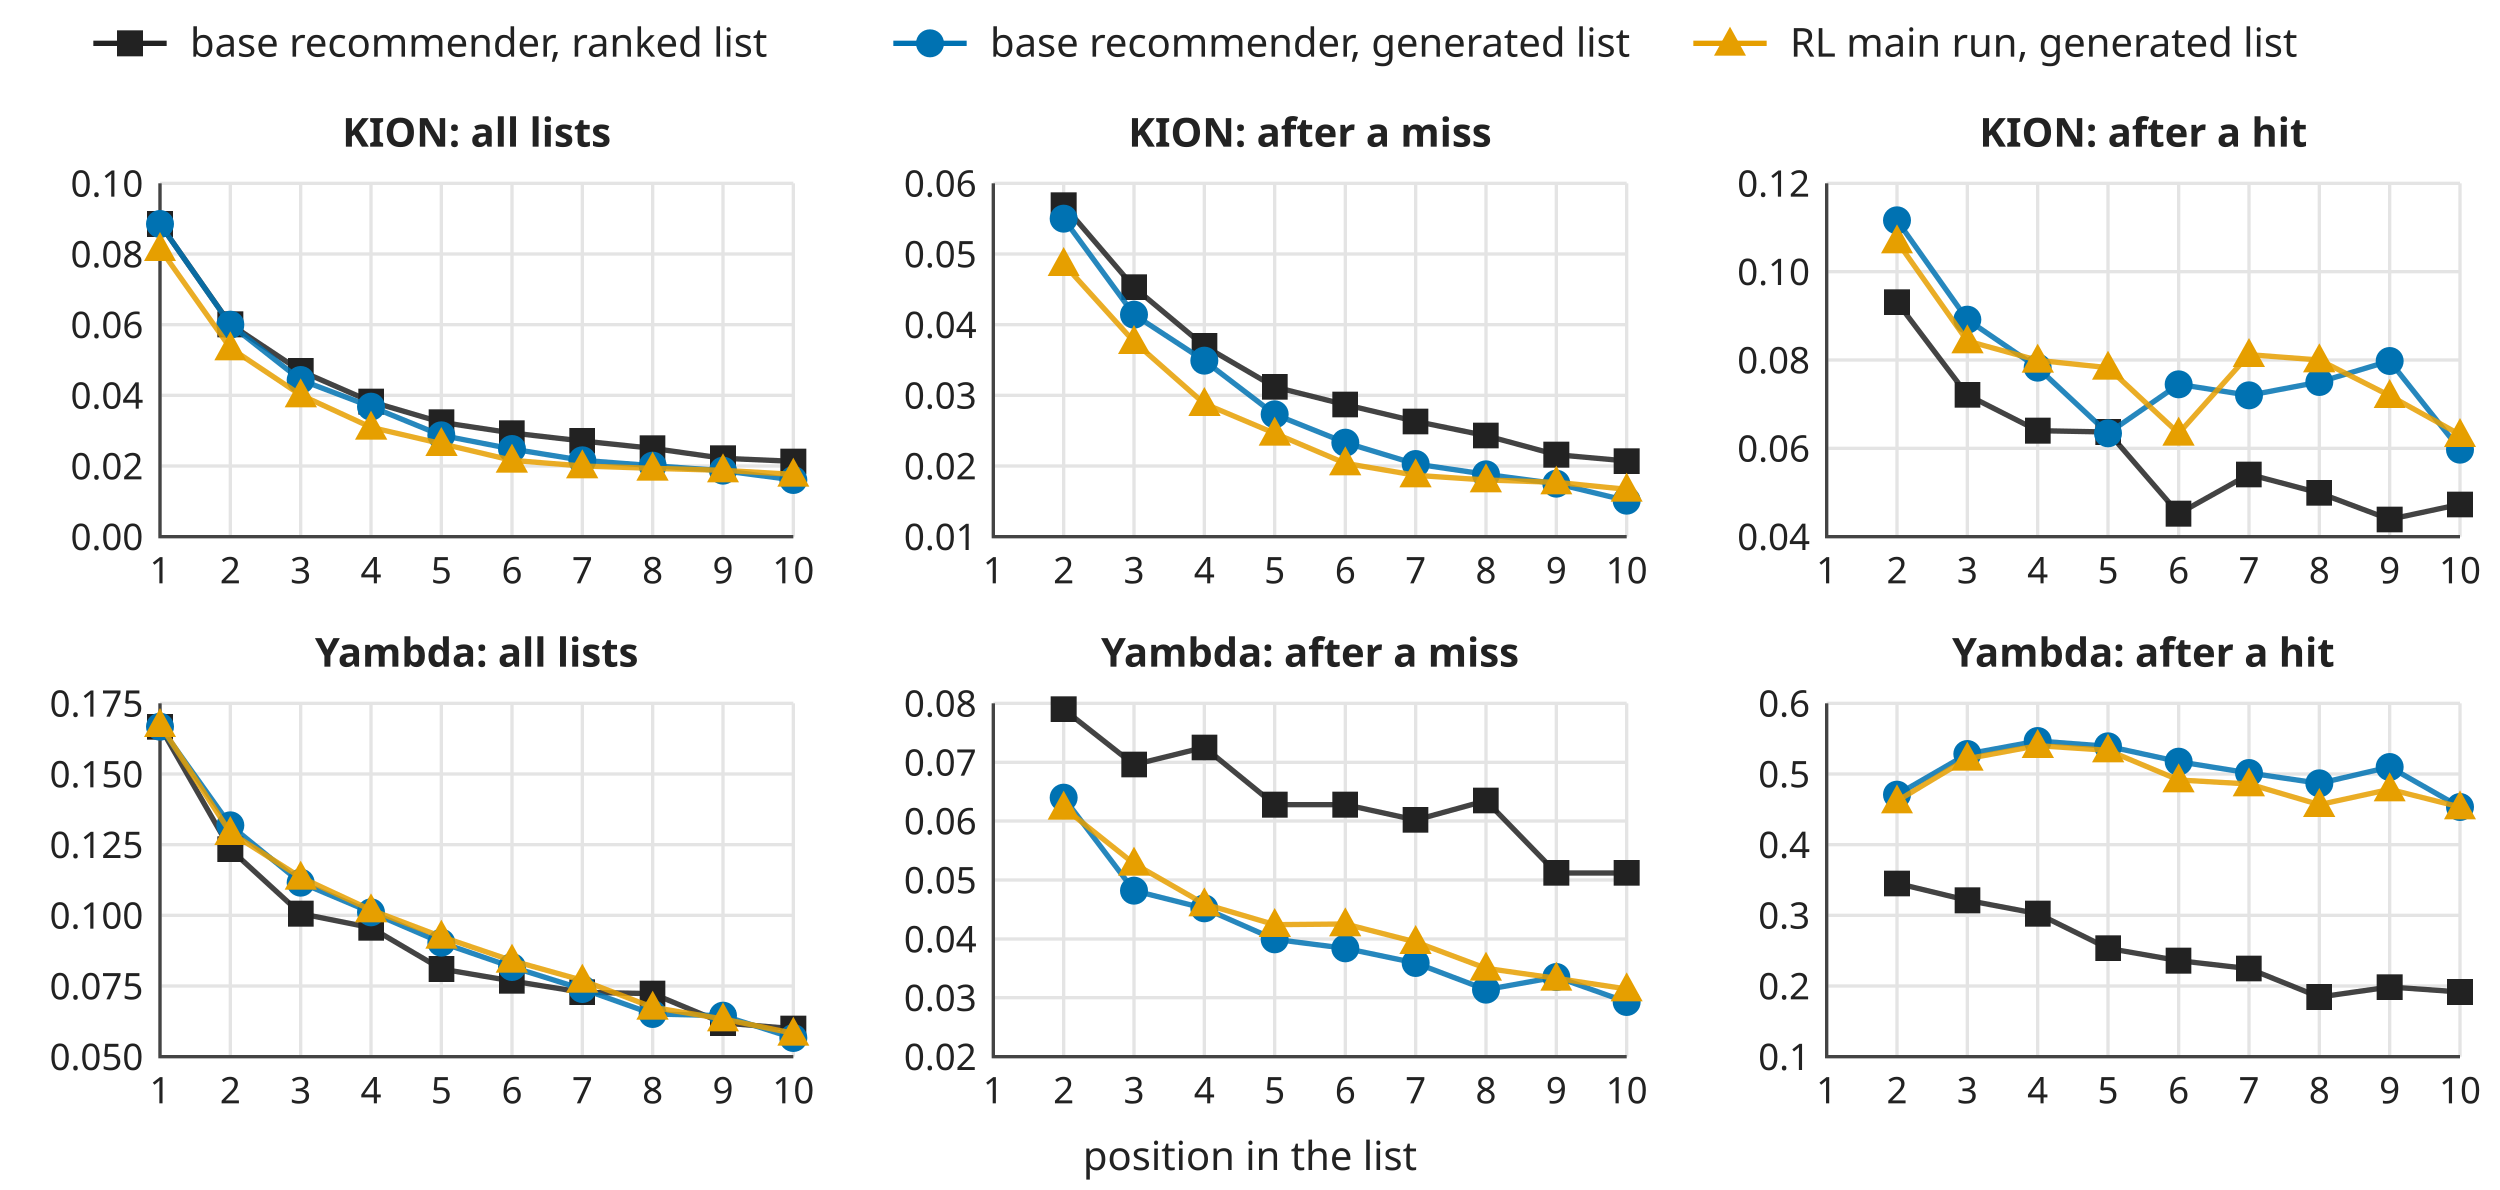
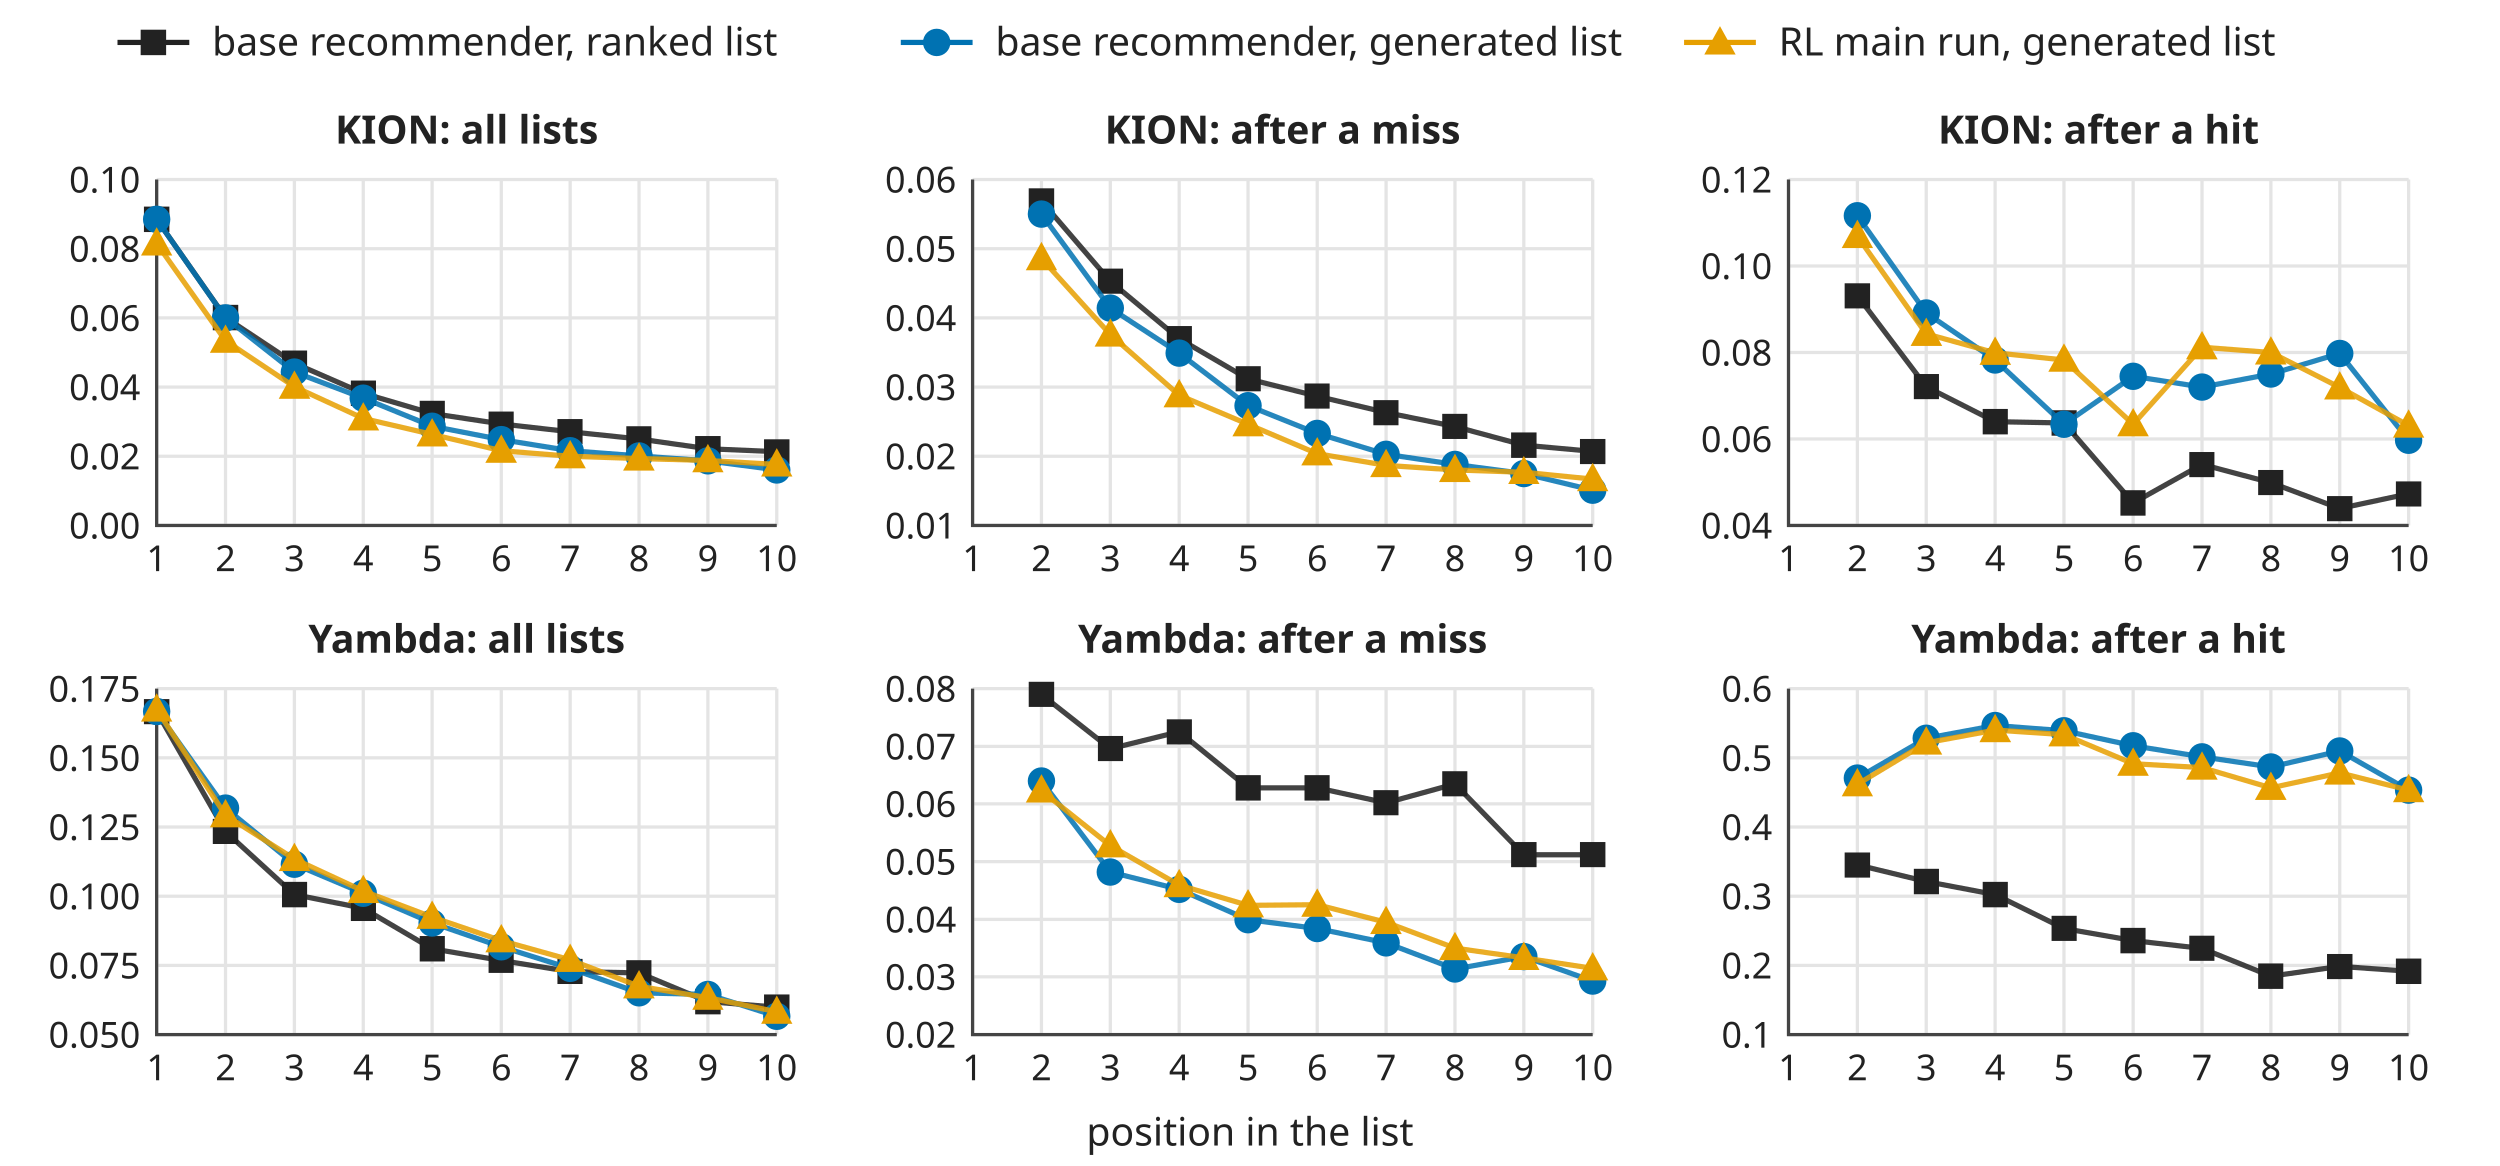
- <svg xmlns="http://www.w3.org/2000/svg" width="750" height="357" viewBox="0 0 750 357" font-family="New Computer Modern">
-   <line x1="28.0" y1="13" x2="50.0" y2="13" stroke="#222222" stroke-width="1.6" />
-   <polygon points="35.1,9.1 42.9,9.1 42.9,16.9 35.1,16.9" fill="#222222" />
-   <text x="57.0" y="17.0" font-size="12" text-anchor="start" font-weight="normal" fill="#222222">base recommender, ranked list</text>
-   <line x1="268.0" y1="13" x2="290.0" y2="13" stroke="#0072B2" stroke-width="1.6" />
-   <circle cx="279.0" cy="13.0" r="4.2" fill="#0072B2" />
-   <text x="297.0" y="17.0" font-size="12" text-anchor="start" font-weight="normal" fill="#222222">base recommender, generated list</text>
-   <line x1="508.0" y1="13" x2="530.0" y2="13" stroke="#E69F00" stroke-width="1.6" />
-   <polygon points="519.0,8.0 523.8,16.7 514.2,16.7" fill="#E69F00" />
-   <text x="537.0" y="17.0" font-size="12" text-anchor="start" font-weight="normal" fill="#222222">RL main run, generated list</text>
+ <svg xmlns="http://www.w3.org/2000/svg" width="766" height="357" viewBox="0 0 766 357" font-family="New Computer Modern">
+   <line x1="36.0" y1="13" x2="58.0" y2="13" stroke="#222222" stroke-width="1.6" />
+   <polygon points="43.1,9.1 50.9,9.1 50.9,16.9 43.1,16.9" fill="#222222" />
+   <text x="65.0" y="17.0" font-size="12" text-anchor="start" font-weight="normal" fill="#222222">base recommender, ranked list</text>
+   <line x1="276.0" y1="13" x2="298.0" y2="13" stroke="#0072B2" stroke-width="1.6" />
+   <circle cx="287.0" cy="13.0" r="4.2" fill="#0072B2" />
+   <text x="305.0" y="17.0" font-size="12" text-anchor="start" font-weight="normal" fill="#222222">base recommender, generated list</text>
+   <line x1="516.0" y1="13" x2="538.0" y2="13" stroke="#E69F00" stroke-width="1.6" />
+   <polygon points="527.0,8.0 531.8,16.7 522.2,16.7" fill="#E69F00" />
+   <text x="545.0" y="17.0" font-size="12" text-anchor="start" font-weight="normal" fill="#222222">RL main run, generated list</text>
  <line x1="48.0" y1="55" x2="48.0" y2="161" stroke="#e4e4e4" />
  <text x="48.0" y="175.0" font-size="11" text-anchor="middle" font-weight="normal" fill="#222222">1</text>
  <line x1="69.1" y1="55" x2="69.1" y2="161" stroke="#e4e4e4" />
  <text x="69.1" y="175.0" font-size="11" text-anchor="middle" font-weight="normal" fill="#222222">2</text>
  <line x1="90.2" y1="55" x2="90.2" y2="161" stroke="#e4e4e4" />
  <text x="90.2" y="175.0" font-size="11" text-anchor="middle" font-weight="normal" fill="#222222">3</text>
  <line x1="111.3" y1="55" x2="111.3" y2="161" stroke="#e4e4e4" />
  <text x="111.3" y="175.0" font-size="11" text-anchor="middle" font-weight="normal" fill="#222222">4</text>
  <line x1="132.4" y1="55" x2="132.4" y2="161" stroke="#e4e4e4" />
  <text x="132.4" y="175.0" font-size="11" text-anchor="middle" font-weight="normal" fill="#222222">5</text>
  <line x1="153.6" y1="55" x2="153.6" y2="161" stroke="#e4e4e4" />
  <text x="153.6" y="175.0" font-size="11" text-anchor="middle" font-weight="normal" fill="#222222">6</text>
  <line x1="174.7" y1="55" x2="174.7" y2="161" stroke="#e4e4e4" />
  <text x="174.7" y="175.0" font-size="11" text-anchor="middle" font-weight="normal" fill="#222222">7</text>
  <line x1="195.8" y1="55" x2="195.8" y2="161" stroke="#e4e4e4" />
  <text x="195.8" y="175.0" font-size="11" text-anchor="middle" font-weight="normal" fill="#222222">8</text>
  <line x1="216.9" y1="55" x2="216.9" y2="161" stroke="#e4e4e4" />
  <text x="216.9" y="175.0" font-size="11" text-anchor="middle" font-weight="normal" fill="#222222">9</text>
  <line x1="238.0" y1="55" x2="238.0" y2="161" stroke="#e4e4e4" />
  <text x="238.0" y="175.0" font-size="11" text-anchor="middle" font-weight="normal" fill="#222222">10</text>
  <line x1="48" y1="161.0" x2="238" y2="161.0" stroke="#e4e4e4" />
  <text x="43.0" y="165.0" font-size="11" text-anchor="end" font-weight="normal" fill="#222222">0.00</text>
  <line x1="48" y1="139.8" x2="238" y2="139.8" stroke="#e4e4e4" />
  <text x="43.0" y="143.8" font-size="11" text-anchor="end" font-weight="normal" fill="#222222">0.02</text>
  <line x1="48" y1="118.6" x2="238" y2="118.6" stroke="#e4e4e4" />
  <text x="43.0" y="122.6" font-size="11" text-anchor="end" font-weight="normal" fill="#222222">0.04</text>
  <line x1="48" y1="97.4" x2="238" y2="97.4" stroke="#e4e4e4" />
  <text x="43.0" y="101.4" font-size="11" text-anchor="end" font-weight="normal" fill="#222222">0.06</text>
  <line x1="48" y1="76.2" x2="238" y2="76.2" stroke="#e4e4e4" />
  <text x="43.0" y="80.2" font-size="11" text-anchor="end" font-weight="normal" fill="#222222">0.08</text>
  <line x1="48" y1="55.0" x2="238" y2="55.0" stroke="#e4e4e4" />
  <text x="43.0" y="59.0" font-size="11" text-anchor="end" font-weight="normal" fill="#222222">0.10</text>
  <path d="M48,55 V161 H238" stroke="#444444" fill="none" />
  <text x="143.0" y="44.0" font-size="12" text-anchor="middle" font-weight="bold" fill="#222222">KION: all lists</text>
  <path d="M48.0,67.2 L69.1,97.3 L90.2,111.3 L111.3,120.5 L132.4,126.7 L153.6,129.9 L174.7,132.3 L195.8,134.5 L216.9,137.5 L238.0,138.4" stroke="#222222" stroke-width="1.6" fill="none" opacity="0.85" />
  <polygon points="44.1,63.3 51.9,63.3 51.9,71.1 44.1,71.1" fill="#222222" />
  <polygon points="65.2,93.4 73.0,93.4 73.0,101.2 65.2,101.2" fill="#222222" />
  <polygon points="86.4,107.4 94.1,107.4 94.1,115.2 86.4,115.2" fill="#222222" />
  <polygon points="107.5,116.6 115.2,116.6 115.2,124.4 107.5,124.4" fill="#222222" />
  <polygon points="128.6,122.8 136.3,122.8 136.3,130.5 128.6,130.5" fill="#222222" />
  <polygon points="149.7,126.1 157.4,126.1 157.4,133.8 149.7,133.8" fill="#222222" />
  <polygon points="170.8,128.4 178.5,128.4 178.5,136.1 170.8,136.1" fill="#222222" />
  <polygon points="191.9,130.6 199.6,130.6 199.6,138.4 191.9,138.4" fill="#222222" />
  <polygon points="213.0,133.6 220.8,133.6 220.8,141.3 213.0,141.3" fill="#222222" />
  <polygon points="234.1,134.6 241.9,134.6 241.9,142.3 234.1,142.3" fill="#222222" />
  <path d="M48.0,67.2 L69.1,97.4 L90.2,114.0 L111.3,122.0 L132.4,130.6 L153.6,134.7 L174.7,138.1 L195.8,139.7 L216.9,141.2 L238.0,144.0" stroke="#0072B2" stroke-width="1.6" fill="none" opacity="0.85" />
  <circle cx="48.0" cy="67.2" r="4.2" fill="#0072B2" />
  <circle cx="69.1" cy="97.4" r="4.2" fill="#0072B2" />
  <circle cx="90.2" cy="114.0" r="4.2" fill="#0072B2" />
  <circle cx="111.3" cy="122.0" r="4.2" fill="#0072B2" />
  <circle cx="132.4" cy="130.6" r="4.2" fill="#0072B2" />
  <circle cx="153.6" cy="134.7" r="4.2" fill="#0072B2" />
  <circle cx="174.7" cy="138.1" r="4.2" fill="#0072B2" />
  <circle cx="195.8" cy="139.7" r="4.2" fill="#0072B2" />
  <circle cx="216.9" cy="141.2" r="4.2" fill="#0072B2" />
  <circle cx="238.0" cy="144.0" r="4.2" fill="#0072B2" />
  <path d="M48.0,74.6 L69.1,104.4 L90.2,118.5 L111.3,128.2 L132.4,133.1 L153.6,138.1 L174.7,139.8 L195.8,140.5 L216.9,141.1 L238.0,142.3" stroke="#E69F00" stroke-width="1.6" fill="none" opacity="0.85" />
  <polygon points="48.0,69.6 52.8,78.3 43.2,78.3" fill="#E69F00" />
  <polygon points="69.1,99.4 73.9,108.1 64.3,108.1" fill="#E69F00" />
  <polygon points="90.2,113.5 95.1,122.2 85.4,122.2" fill="#E69F00" />
  <polygon points="111.3,123.2 116.2,131.9 106.5,131.9" fill="#E69F00" />
  <polygon points="132.4,128.1 137.3,136.8 127.6,136.8" fill="#E69F00" />
  <polygon points="153.6,133.1 158.4,141.8 148.7,141.8" fill="#E69F00" />
  <polygon points="174.7,134.8 179.5,143.5 169.8,143.5" fill="#E69F00" />
  <polygon points="195.8,135.5 200.6,144.2 190.9,144.2" fill="#E69F00" />
  <polygon points="216.9,136.0 221.7,144.7 212.1,144.7" fill="#E69F00" />
  <polygon points="238.0,137.3 242.8,146.0 233.2,146.0" fill="#E69F00" />
  <line x1="298.0" y1="55" x2="298.0" y2="161" stroke="#e4e4e4" />
  <text x="298.0" y="175.0" font-size="11" text-anchor="middle" font-weight="normal" fill="#222222">1</text>
  <line x1="319.1" y1="55" x2="319.1" y2="161" stroke="#e4e4e4" />
  <text x="319.1" y="175.0" font-size="11" text-anchor="middle" font-weight="normal" fill="#222222">2</text>
  <line x1="340.2" y1="55" x2="340.2" y2="161" stroke="#e4e4e4" />
  <text x="340.2" y="175.0" font-size="11" text-anchor="middle" font-weight="normal" fill="#222222">3</text>
  <line x1="361.3" y1="55" x2="361.3" y2="161" stroke="#e4e4e4" />
  <text x="361.3" y="175.0" font-size="11" text-anchor="middle" font-weight="normal" fill="#222222">4</text>
  <line x1="382.4" y1="55" x2="382.4" y2="161" stroke="#e4e4e4" />
  <text x="382.4" y="175.0" font-size="11" text-anchor="middle" font-weight="normal" fill="#222222">5</text>
  <line x1="403.6" y1="55" x2="403.6" y2="161" stroke="#e4e4e4" />
  <text x="403.6" y="175.0" font-size="11" text-anchor="middle" font-weight="normal" fill="#222222">6</text>
  <line x1="424.7" y1="55" x2="424.7" y2="161" stroke="#e4e4e4" />
  <text x="424.7" y="175.0" font-size="11" text-anchor="middle" font-weight="normal" fill="#222222">7</text>
  <line x1="445.8" y1="55" x2="445.8" y2="161" stroke="#e4e4e4" />
  <text x="445.8" y="175.0" font-size="11" text-anchor="middle" font-weight="normal" fill="#222222">8</text>
  <line x1="466.9" y1="55" x2="466.9" y2="161" stroke="#e4e4e4" />
  <text x="466.9" y="175.0" font-size="11" text-anchor="middle" font-weight="normal" fill="#222222">9</text>
  <line x1="488.0" y1="55" x2="488.0" y2="161" stroke="#e4e4e4" />
  <text x="488.0" y="175.0" font-size="11" text-anchor="middle" font-weight="normal" fill="#222222">10</text>
  <line x1="298" y1="161.0" x2="488" y2="161.0" stroke="#e4e4e4" />
  <text x="293.0" y="165.0" font-size="11" text-anchor="end" font-weight="normal" fill="#222222">0.01</text>
  <line x1="298" y1="139.8" x2="488" y2="139.8" stroke="#e4e4e4" />
  <text x="293.0" y="143.8" font-size="11" text-anchor="end" font-weight="normal" fill="#222222">0.02</text>
  <line x1="298" y1="118.6" x2="488" y2="118.6" stroke="#e4e4e4" />
  <text x="293.0" y="122.6" font-size="11" text-anchor="end" font-weight="normal" fill="#222222">0.03</text>
  <line x1="298" y1="97.4" x2="488" y2="97.4" stroke="#e4e4e4" />
  <text x="293.0" y="101.4" font-size="11" text-anchor="end" font-weight="normal" fill="#222222">0.04</text>
  <line x1="298" y1="76.2" x2="488" y2="76.2" stroke="#e4e4e4" />
  <text x="293.0" y="80.2" font-size="11" text-anchor="end" font-weight="normal" fill="#222222">0.05</text>
  <line x1="298" y1="55.0" x2="488" y2="55.0" stroke="#e4e4e4" />
  <text x="293.0" y="59.0" font-size="11" text-anchor="end" font-weight="normal" fill="#222222">0.06</text>
  <path d="M298,55 V161 H488" stroke="#444444" fill="none" />
  <text x="393.0" y="44.0" font-size="12" text-anchor="middle" font-weight="bold" fill="#222222">KION: after a miss</text>
  <path d="M319.1,61.6 L340.2,86.2 L361.3,103.8 L382.4,116.1 L403.6,121.4 L424.7,126.4 L445.8,130.7 L466.9,136.4 L488.0,138.3" stroke="#222222" stroke-width="1.6" fill="none" opacity="0.85" />
  <polygon points="315.2,57.7 323.0,57.7 323.0,65.4 315.2,65.4" fill="#222222" />
  <polygon points="336.4,82.3 344.1,82.3 344.1,90.0 336.4,90.0" fill="#222222" />
  <polygon points="357.5,99.9 365.2,99.9 365.2,107.6 357.5,107.6" fill="#222222" />
  <polygon points="378.6,112.2 386.3,112.2 386.3,119.9 378.6,119.9" fill="#222222" />
  <polygon points="399.7,117.5 407.4,117.5 407.4,125.2 399.7,125.2" fill="#222222" />
  <polygon points="420.8,122.6 428.5,122.6 428.5,130.3 420.8,130.3" fill="#222222" />
  <polygon points="441.9,126.8 449.6,126.8 449.6,134.5 441.9,134.5" fill="#222222" />
  <polygon points="463.0,132.5 470.8,132.5 470.8,140.3 463.0,140.3" fill="#222222" />
  <polygon points="484.1,134.5 491.9,134.5 491.9,142.2 484.1,142.2" fill="#222222" />
  <path d="M319.1,65.6 L340.2,94.4 L361.3,108.2 L382.4,124.3 L403.6,132.8 L424.7,139.2 L445.8,142.3 L466.9,145.1 L488.0,150.2" stroke="#0072B2" stroke-width="1.6" fill="none" opacity="0.85" />
  <circle cx="319.1" cy="65.6" r="4.2" fill="#0072B2" />
  <circle cx="340.2" cy="94.4" r="4.2" fill="#0072B2" />
  <circle cx="361.3" cy="108.2" r="4.2" fill="#0072B2" />
  <circle cx="382.4" cy="124.3" r="4.2" fill="#0072B2" />
  <circle cx="403.6" cy="132.8" r="4.2" fill="#0072B2" />
  <circle cx="424.7" cy="139.2" r="4.2" fill="#0072B2" />
  <circle cx="445.8" cy="142.3" r="4.2" fill="#0072B2" />
  <circle cx="466.9" cy="145.1" r="4.2" fill="#0072B2" />
  <circle cx="488.0" cy="150.2" r="4.2" fill="#0072B2" />
  <path d="M319.1,79.2 L340.2,102.5 L361.3,121.1 L382.4,130.0 L403.6,139.0 L424.7,142.6 L445.8,144.0 L466.9,144.7 L488.0,146.8" stroke="#E69F00" stroke-width="1.6" fill="none" opacity="0.85" />
  <polygon points="319.1,74.1 323.9,82.8 314.3,82.8" fill="#E69F00" />
  <polygon points="340.2,97.5 345.1,106.2 335.4,106.2" fill="#E69F00" />
  <polygon points="361.3,116.1 366.2,124.8 356.5,124.8" fill="#E69F00" />
  <polygon points="382.4,125.0 387.3,133.7 377.6,133.7" fill="#E69F00" />
  <polygon points="403.6,133.9 408.4,142.6 398.7,142.6" fill="#E69F00" />
  <polygon points="424.7,137.5 429.5,146.2 419.8,146.2" fill="#E69F00" />
  <polygon points="445.8,139.0 450.6,147.7 440.9,147.7" fill="#E69F00" />
  <polygon points="466.9,139.7 471.7,148.3 462.1,148.3" fill="#E69F00" />
  <polygon points="488.0,141.8 492.8,150.5 483.2,150.5" fill="#E69F00" />
  <line x1="548.0" y1="55" x2="548.0" y2="161" stroke="#e4e4e4" />
  <text x="548.0" y="175.0" font-size="11" text-anchor="middle" font-weight="normal" fill="#222222">1</text>
  <line x1="569.1" y1="55" x2="569.1" y2="161" stroke="#e4e4e4" />
  <text x="569.1" y="175.0" font-size="11" text-anchor="middle" font-weight="normal" fill="#222222">2</text>
  <line x1="590.2" y1="55" x2="590.2" y2="161" stroke="#e4e4e4" />
  <text x="590.2" y="175.0" font-size="11" text-anchor="middle" font-weight="normal" fill="#222222">3</text>
  <line x1="611.3" y1="55" x2="611.3" y2="161" stroke="#e4e4e4" />
  <text x="611.3" y="175.0" font-size="11" text-anchor="middle" font-weight="normal" fill="#222222">4</text>
  <line x1="632.4" y1="55" x2="632.4" y2="161" stroke="#e4e4e4" />
  <text x="632.4" y="175.0" font-size="11" text-anchor="middle" font-weight="normal" fill="#222222">5</text>
  <line x1="653.6" y1="55" x2="653.6" y2="161" stroke="#e4e4e4" />
  <text x="653.6" y="175.0" font-size="11" text-anchor="middle" font-weight="normal" fill="#222222">6</text>
  <line x1="674.7" y1="55" x2="674.7" y2="161" stroke="#e4e4e4" />
  <text x="674.7" y="175.0" font-size="11" text-anchor="middle" font-weight="normal" fill="#222222">7</text>
  <line x1="695.8" y1="55" x2="695.8" y2="161" stroke="#e4e4e4" />
  <text x="695.8" y="175.0" font-size="11" text-anchor="middle" font-weight="normal" fill="#222222">8</text>
  <line x1="716.9" y1="55" x2="716.9" y2="161" stroke="#e4e4e4" />
  <text x="716.9" y="175.0" font-size="11" text-anchor="middle" font-weight="normal" fill="#222222">9</text>
  <line x1="738.0" y1="55" x2="738.0" y2="161" stroke="#e4e4e4" />
  <text x="738.0" y="175.0" font-size="11" text-anchor="middle" font-weight="normal" fill="#222222">10</text>
  <line x1="548" y1="161.0" x2="738" y2="161.0" stroke="#e4e4e4" />
  <text x="543.0" y="165.0" font-size="11" text-anchor="end" font-weight="normal" fill="#222222">0.04</text>
  <line x1="548" y1="134.5" x2="738" y2="134.5" stroke="#e4e4e4" />
  <text x="543.0" y="138.5" font-size="11" text-anchor="end" font-weight="normal" fill="#222222">0.06</text>
  <line x1="548" y1="108.0" x2="738" y2="108.0" stroke="#e4e4e4" />
  <text x="543.0" y="112.0" font-size="11" text-anchor="end" font-weight="normal" fill="#222222">0.08</text>
  <line x1="548" y1="81.5" x2="738" y2="81.5" stroke="#e4e4e4" />
  <text x="543.0" y="85.5" font-size="11" text-anchor="end" font-weight="normal" fill="#222222">0.10</text>
  <line x1="548" y1="55.0" x2="738" y2="55.0" stroke="#e4e4e4" />
  <text x="543.0" y="59.0" font-size="11" text-anchor="end" font-weight="normal" fill="#222222">0.12</text>
  <path d="M548,55 V161 H738" stroke="#444444" fill="none" />
  <text x="643.0" y="44.0" font-size="12" text-anchor="middle" font-weight="bold" fill="#222222">KION: after a hit</text>
  <path d="M569.1,90.6 L590.2,118.5 L611.3,129.2 L632.4,129.6 L653.6,154.1 L674.7,142.3 L695.8,147.9 L716.9,155.8 L738.0,151.3" stroke="#222222" stroke-width="1.6" fill="none" opacity="0.85" />
  <polygon points="565.2,86.8 573.0,86.8 573.0,94.5 565.2,94.5" fill="#222222" />
  <polygon points="586.4,114.6 594.1,114.6 594.1,122.3 586.4,122.3" fill="#222222" />
  <polygon points="607.5,125.3 615.2,125.3 615.2,133.1 607.5,133.1" fill="#222222" />
  <polygon points="628.6,125.7 636.3,125.7 636.3,133.5 628.6,133.5" fill="#222222" />
  <polygon points="649.7,150.2 657.4,150.2 657.4,158.0 649.7,158.0" fill="#222222" />
  <polygon points="670.8,138.5 678.5,138.5 678.5,146.2 670.8,146.2" fill="#222222" />
  <polygon points="691.9,144.0 699.6,144.0 699.6,151.7 691.9,151.7" fill="#222222" />
  <polygon points="713.0,152.0 720.8,152.0 720.8,159.7 713.0,159.7" fill="#222222" />
  <polygon points="734.1,147.5 741.9,147.5 741.9,155.2 734.1,155.2" fill="#222222" />
  <path d="M569.1,66.1 L590.2,95.9 L611.3,110.3 L632.4,130.0 L653.6,115.3 L674.7,118.6 L695.8,114.6 L716.9,108.3 L738.0,134.9" stroke="#0072B2" stroke-width="1.6" fill="none" opacity="0.85" />
  <circle cx="569.1" cy="66.1" r="4.2" fill="#0072B2" />
  <circle cx="590.2" cy="95.9" r="4.2" fill="#0072B2" />
  <circle cx="611.3" cy="110.3" r="4.2" fill="#0072B2" />
  <circle cx="632.4" cy="130.0" r="4.2" fill="#0072B2" />
  <circle cx="653.6" cy="115.3" r="4.2" fill="#0072B2" />
  <circle cx="674.7" cy="118.6" r="4.2" fill="#0072B2" />
  <circle cx="695.8" cy="114.6" r="4.2" fill="#0072B2" />
  <circle cx="716.9" cy="108.3" r="4.2" fill="#0072B2" />
  <circle cx="738.0" cy="134.9" r="4.2" fill="#0072B2" />
  <path d="M569.1,72.4 L590.2,102.3 L611.3,108.1 L632.4,110.3 L653.6,130.0 L674.7,106.4 L695.8,108.0 L716.9,118.7 L738.0,130.4" stroke="#E69F00" stroke-width="1.6" fill="none" opacity="0.85" />
  <polygon points="569.1,67.3 573.9,76.0 564.3,76.0" fill="#E69F00" />
  <polygon points="590.2,97.3 595.1,106.0 585.4,106.0" fill="#E69F00" />
  <polygon points="611.3,103.1 616.2,111.8 606.5,111.8" fill="#E69F00" />
  <polygon points="632.4,105.2 637.3,113.9 627.6,113.9" fill="#E69F00" />
  <polygon points="653.6,125.0 658.4,133.7 648.7,133.7" fill="#E69F00" />
  <polygon points="674.7,101.4 679.5,110.1 669.8,110.1" fill="#E69F00" />
  <polygon points="695.8,103.0 700.6,111.7 690.9,111.7" fill="#E69F00" />
  <polygon points="716.9,113.7 721.7,122.4 712.1,122.4" fill="#E69F00" />
  <polygon points="738.0,125.4 742.8,134.1 733.2,134.1" fill="#E69F00" />
  <line x1="48.0" y1="211" x2="48.0" y2="317" stroke="#e4e4e4" />
  <text x="48.0" y="331.0" font-size="11" text-anchor="middle" font-weight="normal" fill="#222222">1</text>
  <line x1="69.1" y1="211" x2="69.1" y2="317" stroke="#e4e4e4" />
  <text x="69.1" y="331.0" font-size="11" text-anchor="middle" font-weight="normal" fill="#222222">2</text>
  <line x1="90.2" y1="211" x2="90.2" y2="317" stroke="#e4e4e4" />
  <text x="90.2" y="331.0" font-size="11" text-anchor="middle" font-weight="normal" fill="#222222">3</text>
  <line x1="111.3" y1="211" x2="111.3" y2="317" stroke="#e4e4e4" />
  <text x="111.3" y="331.0" font-size="11" text-anchor="middle" font-weight="normal" fill="#222222">4</text>
  <line x1="132.4" y1="211" x2="132.4" y2="317" stroke="#e4e4e4" />
  <text x="132.4" y="331.0" font-size="11" text-anchor="middle" font-weight="normal" fill="#222222">5</text>
  <line x1="153.6" y1="211" x2="153.6" y2="317" stroke="#e4e4e4" />
  <text x="153.6" y="331.0" font-size="11" text-anchor="middle" font-weight="normal" fill="#222222">6</text>
  <line x1="174.7" y1="211" x2="174.7" y2="317" stroke="#e4e4e4" />
  <text x="174.7" y="331.0" font-size="11" text-anchor="middle" font-weight="normal" fill="#222222">7</text>
  <line x1="195.8" y1="211" x2="195.8" y2="317" stroke="#e4e4e4" />
  <text x="195.8" y="331.0" font-size="11" text-anchor="middle" font-weight="normal" fill="#222222">8</text>
  <line x1="216.9" y1="211" x2="216.9" y2="317" stroke="#e4e4e4" />
  <text x="216.9" y="331.0" font-size="11" text-anchor="middle" font-weight="normal" fill="#222222">9</text>
  <line x1="238.0" y1="211" x2="238.0" y2="317" stroke="#e4e4e4" />
  <text x="238.0" y="331.0" font-size="11" text-anchor="middle" font-weight="normal" fill="#222222">10</text>
  <line x1="48" y1="317.0" x2="238" y2="317.0" stroke="#e4e4e4" />
  <text x="43.0" y="321.0" font-size="11" text-anchor="end" font-weight="normal" fill="#222222">0.050</text>
  <line x1="48" y1="295.8" x2="238" y2="295.8" stroke="#e4e4e4" />
  <text x="43.0" y="299.8" font-size="11" text-anchor="end" font-weight="normal" fill="#222222">0.075</text>
  <line x1="48" y1="274.6" x2="238" y2="274.6" stroke="#e4e4e4" />
  <text x="43.0" y="278.6" font-size="11" text-anchor="end" font-weight="normal" fill="#222222">0.100</text>
  <line x1="48" y1="253.4" x2="238" y2="253.4" stroke="#e4e4e4" />
  <text x="43.0" y="257.4" font-size="11" text-anchor="end" font-weight="normal" fill="#222222">0.125</text>
  <line x1="48" y1="232.2" x2="238" y2="232.2" stroke="#e4e4e4" />
  <text x="43.0" y="236.2" font-size="11" text-anchor="end" font-weight="normal" fill="#222222">0.150</text>
  <line x1="48" y1="211.0" x2="238" y2="211.0" stroke="#e4e4e4" />
  <text x="43.0" y="215.0" font-size="11" text-anchor="end" font-weight="normal" fill="#222222">0.175</text>
  <path d="M48,211 V317 H238" stroke="#444444" fill="none" />
  <text x="143.0" y="200.0" font-size="12" text-anchor="middle" font-weight="bold" fill="#222222">Yambda: all lists</text>
  <path d="M48.0,218.0 L69.1,254.8 L90.2,274.1 L111.3,278.3 L132.4,290.7 L153.6,294.3 L174.7,297.7 L195.8,298.1 L216.9,306.9 L238.0,308.6" stroke="#222222" stroke-width="1.6" fill="none" opacity="0.85" />
  <polygon points="44.1,214.2 51.9,214.2 51.9,221.9 44.1,221.9" fill="#222222" />
  <polygon points="65.2,250.9 73.0,250.9 73.0,258.6 65.2,258.6" fill="#222222" />
  <polygon points="86.4,270.2 94.1,270.2 94.1,278.0 86.4,278.0" fill="#222222" />
  <polygon points="107.5,274.5 115.2,274.5 115.2,282.2 107.5,282.2" fill="#222222" />
  <polygon points="128.6,286.8 136.3,286.8 136.3,294.6 128.6,294.6" fill="#222222" />
  <polygon points="149.7,290.4 157.4,290.4 157.4,298.1 149.7,298.1" fill="#222222" />
  <polygon points="170.8,293.8 178.5,293.8 178.5,301.5 170.8,301.5" fill="#222222" />
  <polygon points="191.9,294.2 199.6,294.2 199.6,302.0 191.9,302.0" fill="#222222" />
  <polygon points="213.0,303.0 220.8,303.0 220.8,310.8 213.0,310.8" fill="#222222" />
  <polygon points="234.1,304.7 241.9,304.7 241.9,312.5 234.1,312.5" fill="#222222" />
  <path d="M48.0,218.0 L69.1,247.6 L90.2,264.8 L111.3,273.7 L132.4,282.8 L153.6,290.1 L174.7,296.7 L195.8,304.2 L216.9,304.7 L238.0,311.4" stroke="#0072B2" stroke-width="1.6" fill="none" opacity="0.85" />
  <circle cx="48.0" cy="218.0" r="4.2" fill="#0072B2" />
  <circle cx="69.1" cy="247.6" r="4.2" fill="#0072B2" />
  <circle cx="90.2" cy="264.8" r="4.2" fill="#0072B2" />
  <circle cx="111.3" cy="273.7" r="4.2" fill="#0072B2" />
  <circle cx="132.4" cy="282.8" r="4.2" fill="#0072B2" />
  <circle cx="153.6" cy="290.1" r="4.2" fill="#0072B2" />
  <circle cx="174.7" cy="296.7" r="4.2" fill="#0072B2" />
  <circle cx="195.8" cy="304.2" r="4.2" fill="#0072B2" />
  <circle cx="216.9" cy="304.7" r="4.2" fill="#0072B2" />
  <circle cx="238.0" cy="311.4" r="4.2" fill="#0072B2" />
  <path d="M48.0,217.4 L69.1,249.8 L90.2,263.2 L111.3,273.0 L132.4,281.0 L153.6,288.2 L174.7,294.1 L195.8,302.2 L216.9,305.7 L238.0,310.0" stroke="#E69F00" stroke-width="1.6" fill="none" opacity="0.85" />
  <polygon points="48.0,212.4 52.8,221.1 43.2,221.1" fill="#E69F00" />
  <polygon points="69.1,244.8 73.9,253.5 64.3,253.5" fill="#E69F00" />
  <polygon points="90.2,258.2 95.1,266.9 85.4,266.9" fill="#E69F00" />
  <polygon points="111.3,268.0 116.2,276.7 106.5,276.7" fill="#E69F00" />
  <polygon points="132.4,275.9 137.3,284.6 127.6,284.6" fill="#E69F00" />
  <polygon points="153.6,283.1 158.4,291.8 148.7,291.8" fill="#E69F00" />
  <polygon points="174.7,289.1 179.5,297.8 169.8,297.8" fill="#E69F00" />
  <polygon points="195.8,297.2 200.6,305.9 190.9,305.9" fill="#E69F00" />
  <polygon points="216.9,300.7 221.7,309.4 212.1,309.4" fill="#E69F00" />
  <polygon points="238.0,305.0 242.8,313.7 233.2,313.7" fill="#E69F00" />
  <line x1="298.0" y1="211" x2="298.0" y2="317" stroke="#e4e4e4" />
  <text x="298.0" y="331.0" font-size="11" text-anchor="middle" font-weight="normal" fill="#222222">1</text>
  <line x1="319.1" y1="211" x2="319.1" y2="317" stroke="#e4e4e4" />
  <text x="319.1" y="331.0" font-size="11" text-anchor="middle" font-weight="normal" fill="#222222">2</text>
  <line x1="340.2" y1="211" x2="340.2" y2="317" stroke="#e4e4e4" />
  <text x="340.2" y="331.0" font-size="11" text-anchor="middle" font-weight="normal" fill="#222222">3</text>
  <line x1="361.3" y1="211" x2="361.3" y2="317" stroke="#e4e4e4" />
  <text x="361.3" y="331.0" font-size="11" text-anchor="middle" font-weight="normal" fill="#222222">4</text>
  <line x1="382.4" y1="211" x2="382.4" y2="317" stroke="#e4e4e4" />
  <text x="382.4" y="331.0" font-size="11" text-anchor="middle" font-weight="normal" fill="#222222">5</text>
  <line x1="403.6" y1="211" x2="403.6" y2="317" stroke="#e4e4e4" />
  <text x="403.6" y="331.0" font-size="11" text-anchor="middle" font-weight="normal" fill="#222222">6</text>
  <line x1="424.7" y1="211" x2="424.7" y2="317" stroke="#e4e4e4" />
  <text x="424.7" y="331.0" font-size="11" text-anchor="middle" font-weight="normal" fill="#222222">7</text>
  <line x1="445.8" y1="211" x2="445.8" y2="317" stroke="#e4e4e4" />
  <text x="445.8" y="331.0" font-size="11" text-anchor="middle" font-weight="normal" fill="#222222">8</text>
  <line x1="466.9" y1="211" x2="466.9" y2="317" stroke="#e4e4e4" />
  <text x="466.9" y="331.0" font-size="11" text-anchor="middle" font-weight="normal" fill="#222222">9</text>
  <line x1="488.0" y1="211" x2="488.0" y2="317" stroke="#e4e4e4" />
  <text x="488.0" y="331.0" font-size="11" text-anchor="middle" font-weight="normal" fill="#222222">10</text>
  <line x1="298" y1="317.0" x2="488" y2="317.0" stroke="#e4e4e4" />
  <text x="293.0" y="321.0" font-size="11" text-anchor="end" font-weight="normal" fill="#222222">0.02</text>
  <line x1="298" y1="299.3" x2="488" y2="299.3" stroke="#e4e4e4" />
  <text x="293.0" y="303.3" font-size="11" text-anchor="end" font-weight="normal" fill="#222222">0.03</text>
  <line x1="298" y1="281.7" x2="488" y2="281.7" stroke="#e4e4e4" />
  <text x="293.0" y="285.7" font-size="11" text-anchor="end" font-weight="normal" fill="#222222">0.04</text>
  <line x1="298" y1="264.0" x2="488" y2="264.0" stroke="#e4e4e4" />
  <text x="293.0" y="268.0" font-size="11" text-anchor="end" font-weight="normal" fill="#222222">0.05</text>
  <line x1="298" y1="246.3" x2="488" y2="246.3" stroke="#e4e4e4" />
  <text x="293.0" y="250.3" font-size="11" text-anchor="end" font-weight="normal" fill="#222222">0.06</text>
  <line x1="298" y1="228.7" x2="488" y2="228.7" stroke="#e4e4e4" />
  <text x="293.0" y="232.7" font-size="11" text-anchor="end" font-weight="normal" fill="#222222">0.07</text>
  <line x1="298" y1="211.0" x2="488" y2="211.0" stroke="#e4e4e4" />
  <text x="293.0" y="215.0" font-size="11" text-anchor="end" font-weight="normal" fill="#222222">0.08</text>
  <path d="M298,211 V317 H488" stroke="#444444" fill="none" />
  <text x="393.0" y="200.0" font-size="12" text-anchor="middle" font-weight="bold" fill="#222222">Yambda: after a miss</text>
  <path d="M319.1,212.8 L340.2,229.4 L361.3,224.2 L382.4,241.4 L403.6,241.4 L424.7,246.0 L445.8,240.2 L466.9,261.9 L488.0,261.9" stroke="#222222" stroke-width="1.6" fill="none" opacity="0.85" />
  <polygon points="315.2,208.9 323.0,208.9 323.0,216.6 315.2,216.6" fill="#222222" />
  <polygon points="336.4,225.5 344.1,225.5 344.1,233.2 336.4,233.2" fill="#222222" />
  <polygon points="357.5,220.4 365.2,220.4 365.2,228.1 357.5,228.1" fill="#222222" />
  <polygon points="378.6,237.5 386.3,237.5 386.3,245.3 378.6,245.3" fill="#222222" />
  <polygon points="399.7,237.5 407.4,237.5 407.4,245.3 399.7,245.3" fill="#222222" />
  <polygon points="420.8,242.1 428.5,242.1 428.5,249.8 420.8,249.8" fill="#222222" />
  <polygon points="441.9,236.3 449.6,236.3 449.6,244.0 441.9,244.0" fill="#222222" />
  <polygon points="463.0,258.0 470.8,258.0 470.8,265.7 463.0,265.7" fill="#222222" />
  <polygon points="484.1,258.0 491.9,258.0 491.9,265.7 484.1,265.7" fill="#222222" />
  <path d="M319.1,239.3 L340.2,267.2 L361.3,272.5 L382.4,281.8 L403.6,284.5 L424.7,288.9 L445.8,296.9 L466.9,293.1 L488.0,300.6" stroke="#0072B2" stroke-width="1.6" fill="none" opacity="0.85" />
  <circle cx="319.1" cy="239.3" r="4.2" fill="#0072B2" />
  <circle cx="340.2" cy="267.2" r="4.2" fill="#0072B2" />
  <circle cx="361.3" cy="272.5" r="4.2" fill="#0072B2" />
  <circle cx="382.4" cy="281.8" r="4.2" fill="#0072B2" />
  <circle cx="403.6" cy="284.5" r="4.2" fill="#0072B2" />
  <circle cx="424.7" cy="288.9" r="4.2" fill="#0072B2" />
  <circle cx="445.8" cy="296.9" r="4.2" fill="#0072B2" />
  <circle cx="466.9" cy="293.1" r="4.2" fill="#0072B2" />
  <circle cx="488.0" cy="300.6" r="4.2" fill="#0072B2" />
  <path d="M319.1,242.3 L340.2,259.1 L361.3,271.2 L382.4,277.4 L403.6,277.2 L424.7,282.6 L445.8,290.5 L466.9,293.5 L488.0,296.7" stroke="#E69F00" stroke-width="1.6" fill="none" opacity="0.85" />
  <polygon points="319.1,237.2 323.9,245.9 314.3,245.9" fill="#E69F00" />
  <polygon points="340.2,254.0 345.1,262.7 335.4,262.7" fill="#E69F00" />
  <polygon points="361.3,266.2 366.2,274.9 356.5,274.9" fill="#E69F00" />
  <polygon points="382.4,272.4 387.3,281.1 377.6,281.1" fill="#E69F00" />
  <polygon points="403.6,272.2 408.4,280.9 398.7,280.9" fill="#E69F00" />
  <polygon points="424.7,277.5 429.5,286.2 419.8,286.2" fill="#E69F00" />
  <polygon points="445.8,285.5 450.6,294.2 440.9,294.2" fill="#E69F00" />
  <polygon points="466.9,288.5 471.7,297.2 462.1,297.2" fill="#E69F00" />
  <polygon points="488.0,291.7 492.8,300.4 483.2,300.4" fill="#E69F00" />
  <line x1="548.0" y1="211" x2="548.0" y2="317" stroke="#e4e4e4" />
  <text x="548.0" y="331.0" font-size="11" text-anchor="middle" font-weight="normal" fill="#222222">1</text>
  <line x1="569.1" y1="211" x2="569.1" y2="317" stroke="#e4e4e4" />
  <text x="569.1" y="331.0" font-size="11" text-anchor="middle" font-weight="normal" fill="#222222">2</text>
  <line x1="590.2" y1="211" x2="590.2" y2="317" stroke="#e4e4e4" />
  <text x="590.2" y="331.0" font-size="11" text-anchor="middle" font-weight="normal" fill="#222222">3</text>
  <line x1="611.3" y1="211" x2="611.3" y2="317" stroke="#e4e4e4" />
  <text x="611.3" y="331.0" font-size="11" text-anchor="middle" font-weight="normal" fill="#222222">4</text>
  <line x1="632.4" y1="211" x2="632.4" y2="317" stroke="#e4e4e4" />
  <text x="632.4" y="331.0" font-size="11" text-anchor="middle" font-weight="normal" fill="#222222">5</text>
  <line x1="653.6" y1="211" x2="653.6" y2="317" stroke="#e4e4e4" />
  <text x="653.6" y="331.0" font-size="11" text-anchor="middle" font-weight="normal" fill="#222222">6</text>
  <line x1="674.7" y1="211" x2="674.7" y2="317" stroke="#e4e4e4" />
  <text x="674.7" y="331.0" font-size="11" text-anchor="middle" font-weight="normal" fill="#222222">7</text>
  <line x1="695.8" y1="211" x2="695.8" y2="317" stroke="#e4e4e4" />
  <text x="695.8" y="331.0" font-size="11" text-anchor="middle" font-weight="normal" fill="#222222">8</text>
  <line x1="716.9" y1="211" x2="716.9" y2="317" stroke="#e4e4e4" />
  <text x="716.9" y="331.0" font-size="11" text-anchor="middle" font-weight="normal" fill="#222222">9</text>
  <line x1="738.0" y1="211" x2="738.0" y2="317" stroke="#e4e4e4" />
  <text x="738.0" y="331.0" font-size="11" text-anchor="middle" font-weight="normal" fill="#222222">10</text>
  <line x1="548" y1="317.0" x2="738" y2="317.0" stroke="#e4e4e4" />
  <text x="543.0" y="321.0" font-size="11" text-anchor="end" font-weight="normal" fill="#222222">0.1</text>
  <line x1="548" y1="295.8" x2="738" y2="295.8" stroke="#e4e4e4" />
  <text x="543.0" y="299.8" font-size="11" text-anchor="end" font-weight="normal" fill="#222222">0.2</text>
  <line x1="548" y1="274.6" x2="738" y2="274.6" stroke="#e4e4e4" />
  <text x="543.0" y="278.6" font-size="11" text-anchor="end" font-weight="normal" fill="#222222">0.3</text>
  <line x1="548" y1="253.4" x2="738" y2="253.4" stroke="#e4e4e4" />
  <text x="543.0" y="257.4" font-size="11" text-anchor="end" font-weight="normal" fill="#222222">0.4</text>
  <line x1="548" y1="232.2" x2="738" y2="232.2" stroke="#e4e4e4" />
  <text x="543.0" y="236.2" font-size="11" text-anchor="end" font-weight="normal" fill="#222222">0.5</text>
  <line x1="548" y1="211.0" x2="738" y2="211.0" stroke="#e4e4e4" />
  <text x="543.0" y="215.0" font-size="11" text-anchor="end" font-weight="normal" fill="#222222">0.6</text>
  <path d="M548,211 V317 H738" stroke="#444444" fill="none" />
  <text x="643.0" y="200.0" font-size="12" text-anchor="middle" font-weight="bold" fill="#222222">Yambda: after a hit</text>
  <path d="M569.1,265.0 L590.2,270.1 L611.3,274.1 L632.4,284.5 L653.6,288.2 L674.7,290.6 L695.8,299.1 L716.9,296.1 L738.0,297.6" stroke="#222222" stroke-width="1.6" fill="none" opacity="0.85" />
  <polygon points="565.2,261.2 573.0,261.2 573.0,268.9 565.2,268.9" fill="#222222" />
  <polygon points="586.4,266.2 594.1,266.2 594.1,274.0 586.4,274.0" fill="#222222" />
  <polygon points="607.5,270.2 615.2,270.2 615.2,278.0 607.5,278.0" fill="#222222" />
  <polygon points="628.6,280.6 636.3,280.6 636.3,288.3 628.6,288.3" fill="#222222" />
  <polygon points="649.7,284.3 657.4,284.3 657.4,292.1 649.7,292.1" fill="#222222" />
  <polygon points="670.8,286.7 678.5,286.7 678.5,294.4 670.8,294.4" fill="#222222" />
  <polygon points="691.9,295.2 699.6,295.2 699.6,303.0 691.9,303.0" fill="#222222" />
  <polygon points="713.0,292.3 720.8,292.3 720.8,300.0 713.0,300.0" fill="#222222" />
  <polygon points="734.1,293.7 741.9,293.7 741.9,301.5 734.1,301.5" fill="#222222" />
  <path d="M569.1,238.4 L590.2,226.2 L611.3,222.3 L632.4,223.9 L653.6,228.5 L674.7,231.9 L695.8,235.0 L716.9,230.1 L738.0,242.1" stroke="#0072B2" stroke-width="1.6" fill="none" opacity="0.85" />
  <circle cx="569.1" cy="238.4" r="4.2" fill="#0072B2" />
  <circle cx="590.2" cy="226.2" r="4.2" fill="#0072B2" />
  <circle cx="611.3" cy="222.3" r="4.2" fill="#0072B2" />
  <circle cx="632.4" cy="223.9" r="4.2" fill="#0072B2" />
  <circle cx="653.6" cy="228.5" r="4.2" fill="#0072B2" />
  <circle cx="674.7" cy="231.9" r="4.2" fill="#0072B2" />
  <circle cx="695.8" cy="235.0" r="4.2" fill="#0072B2" />
  <circle cx="716.9" cy="230.1" r="4.2" fill="#0072B2" />
  <circle cx="738.0" cy="242.1" r="4.2" fill="#0072B2" />
  <path d="M569.1,240.3 L590.2,227.6 L611.3,223.7 L632.4,225.1 L653.6,234.0 L674.7,235.2 L695.8,241.4 L716.9,236.8 L738.0,242.1" stroke="#E69F00" stroke-width="1.6" fill="none" opacity="0.85" />
  <polygon points="569.1,235.3 573.9,244.0 564.3,244.0" fill="#E69F00" />
  <polygon points="590.2,222.5 595.1,231.2 585.4,231.2" fill="#E69F00" />
  <polygon points="611.3,218.7 616.2,227.4 606.5,227.4" fill="#E69F00" />
  <polygon points="632.4,220.1 637.3,228.7 627.6,228.7" fill="#E69F00" />
  <polygon points="653.6,229.0 658.4,237.7 648.7,237.7" fill="#E69F00" />
  <polygon points="674.7,230.2 679.5,238.9 669.8,238.9" fill="#E69F00" />
  <polygon points="695.8,236.4 700.6,245.1 690.9,245.1" fill="#E69F00" />
  <polygon points="716.9,231.7 721.7,240.4 712.1,240.4" fill="#E69F00" />
  <polygon points="738.0,237.1 742.8,245.8 733.2,245.8" fill="#E69F00" />
-   <text x="375.0" y="351.0" font-size="12" text-anchor="middle" font-weight="normal" fill="#222222">position in the list</text>
+   <text x="383.0" y="351.0" font-size="12" text-anchor="middle" font-weight="normal" fill="#222222">position in the list</text>
</svg>
